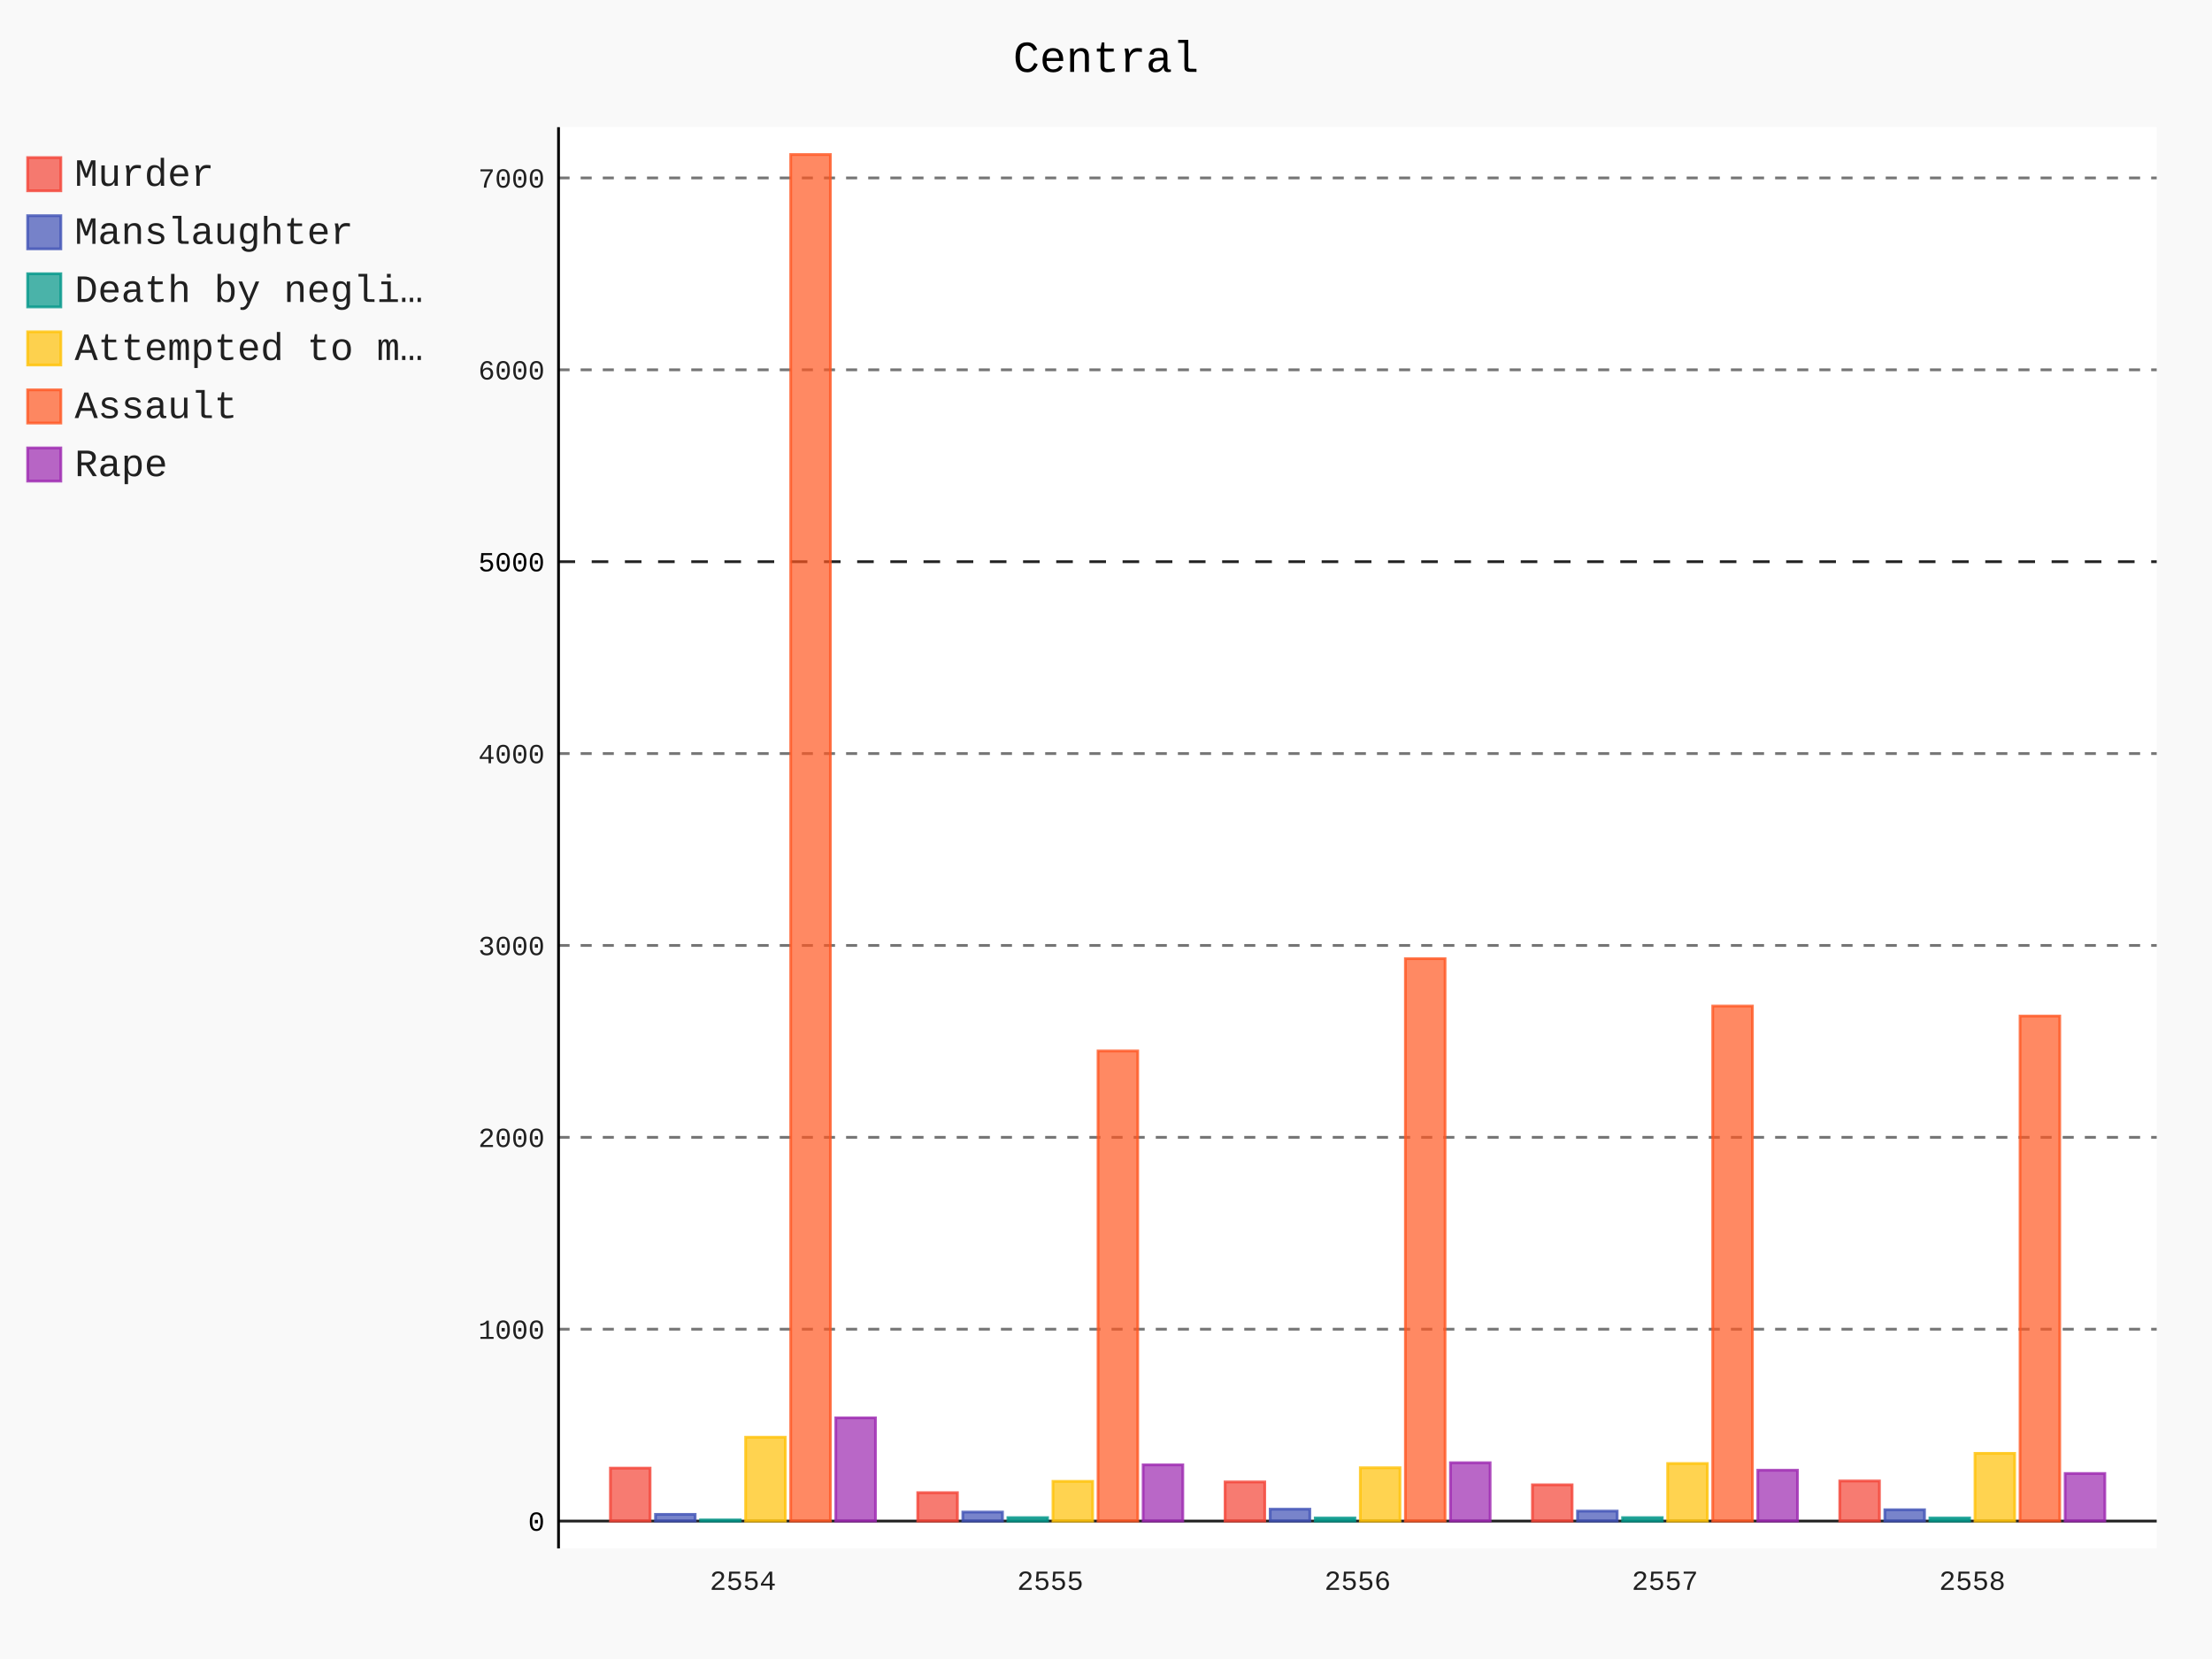
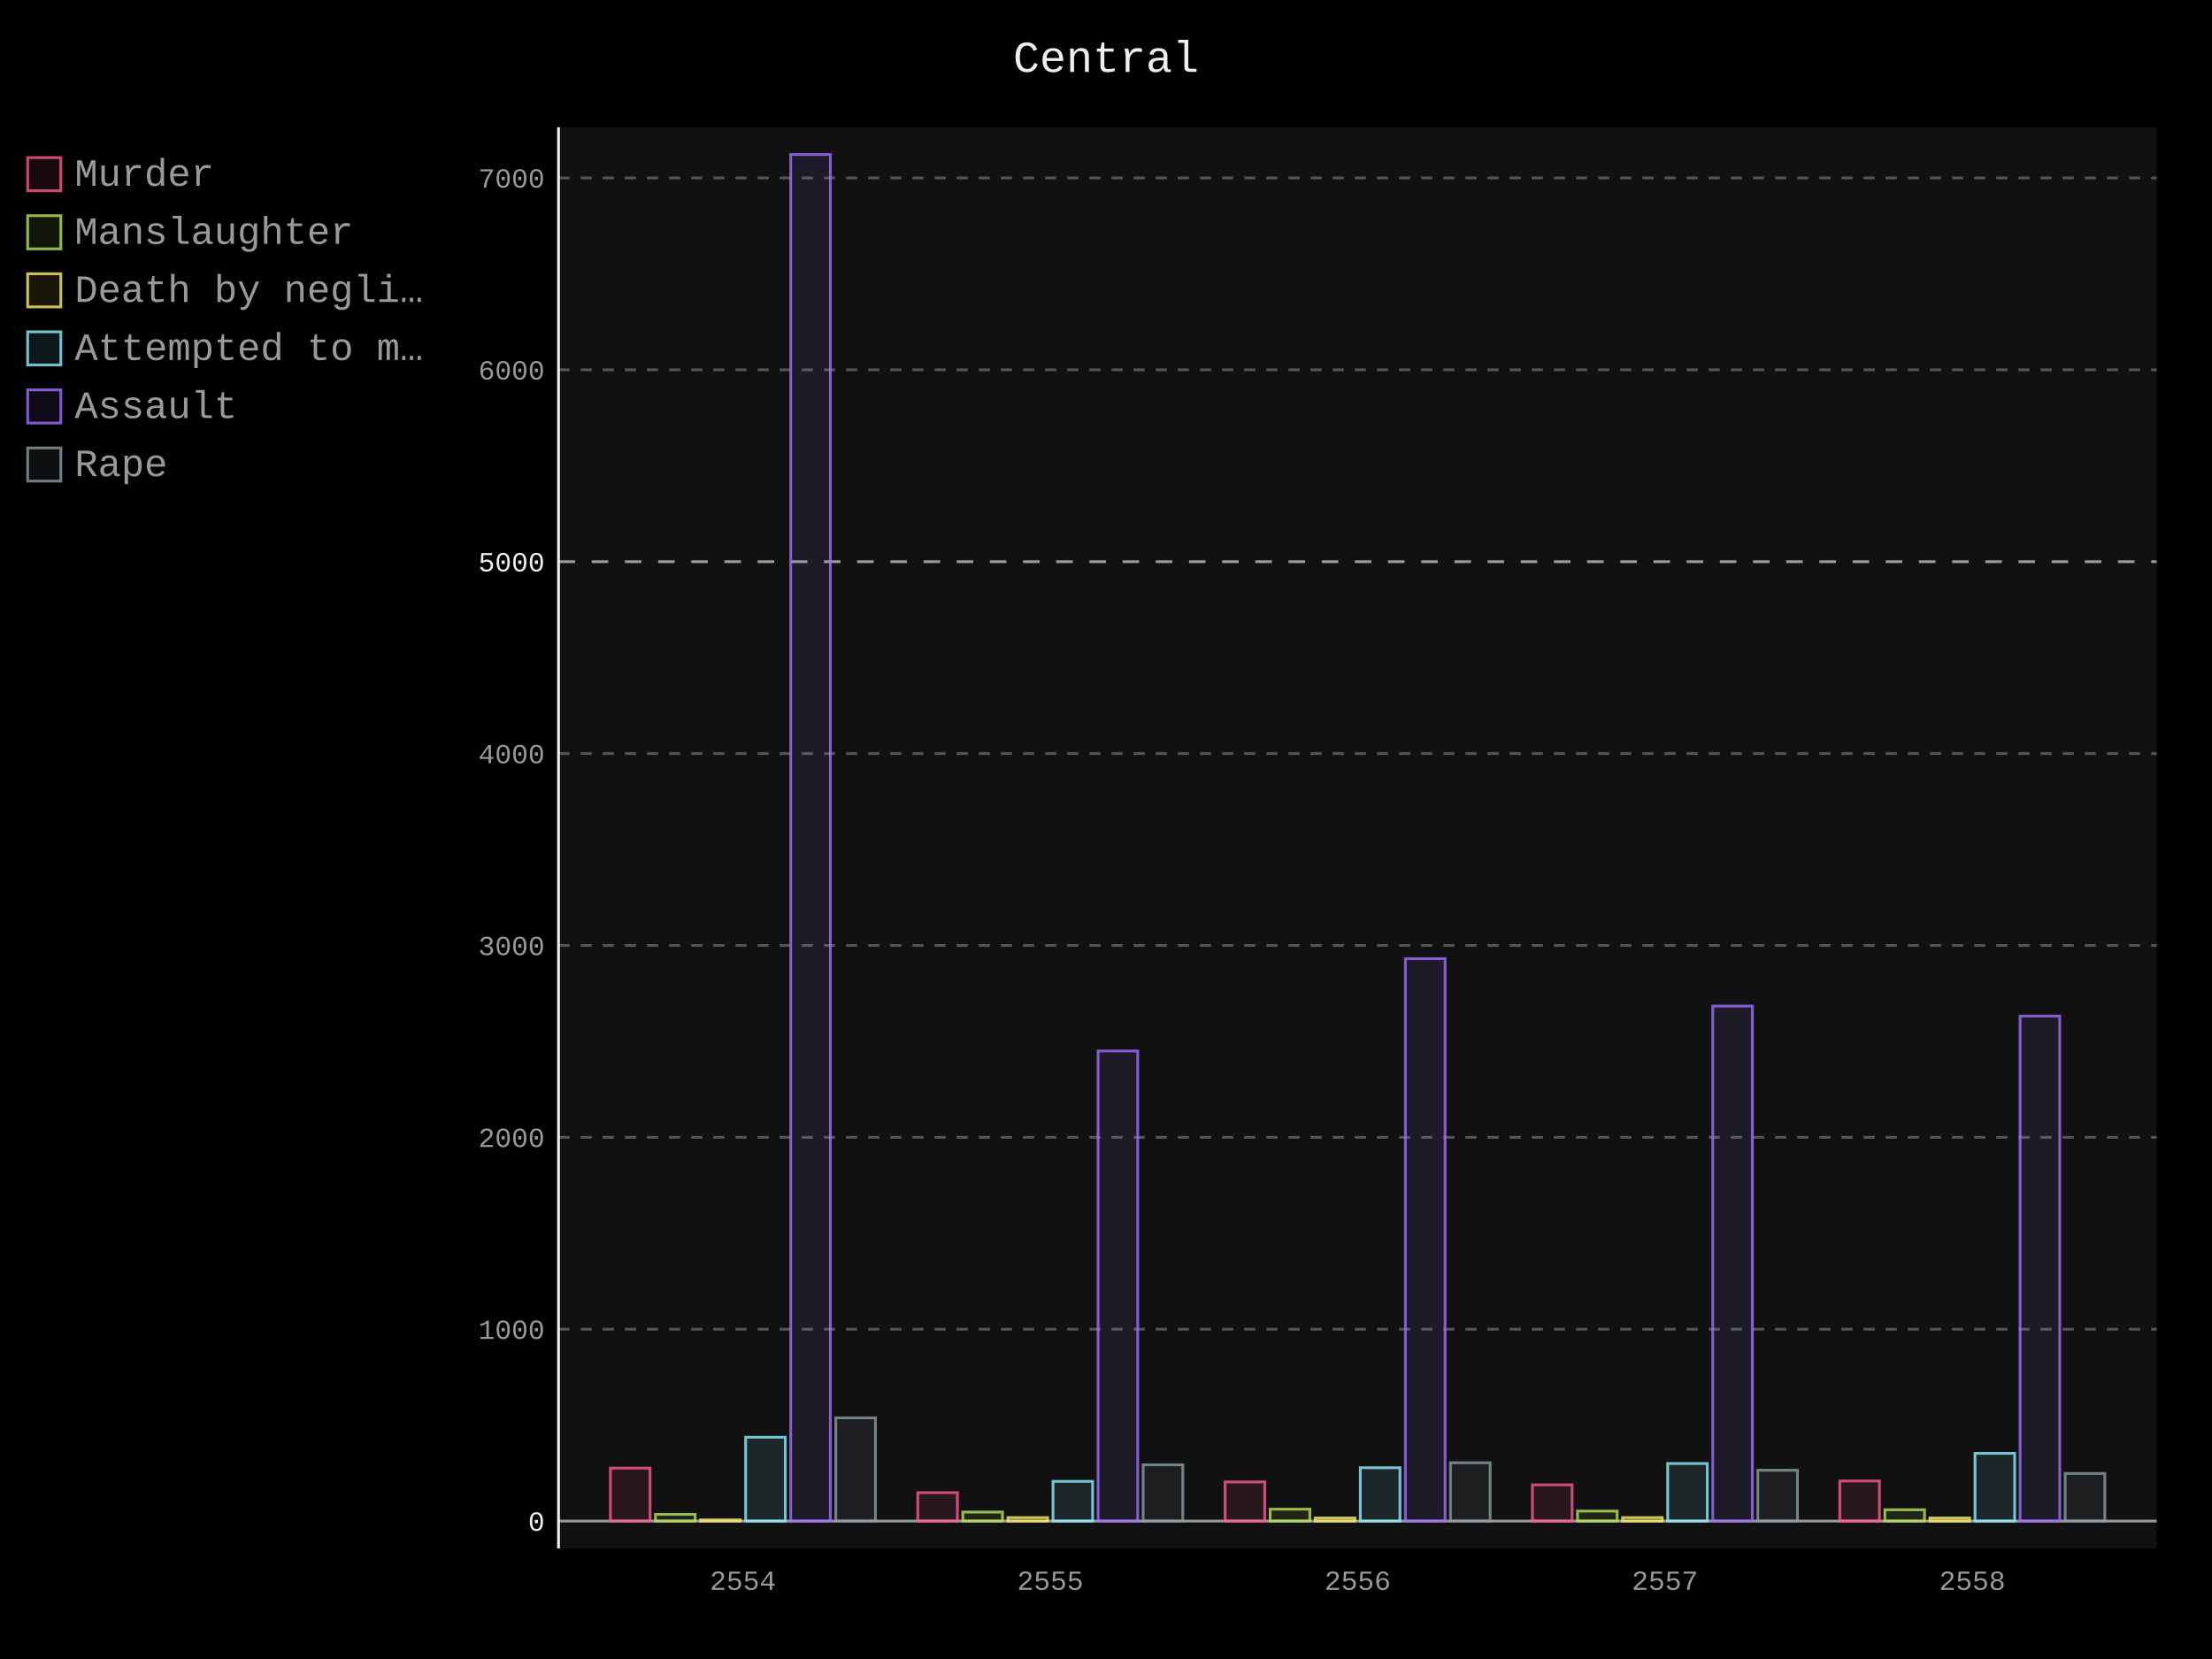
- <svg xmlns="http://www.w3.org/2000/svg" class="pygal-chart" id="chart-78666b5b-6382-4112-b620-f350028938df" viewBox="0 0 800 600">
+ <svg xmlns="http://www.w3.org/2000/svg" class="pygal-chart" id="chart-e0ec0d15-86c2-4cdc-8ade-082ab2db66cf" viewBox="0 0 800 600">
  <defs>
-     <style type="text/css">#chart-78666b5b-6382-4112-b620-f350028938df{-webkit-user-select:none;-webkit-font-smoothing:antialiased;font-family:Consolas,"Liberation Mono",Menlo,Courier,monospace}#chart-78666b5b-6382-4112-b620-f350028938df .title{font-family:Consolas,"Liberation Mono",Menlo,Courier,monospace;font-size:16px}#chart-78666b5b-6382-4112-b620-f350028938df .legends .legend text{font-family:Consolas,"Liberation Mono",Menlo,Courier,monospace;font-size:14px}#chart-78666b5b-6382-4112-b620-f350028938df .axis text{font-family:Consolas,"Liberation Mono",Menlo,Courier,monospace;font-size:10px}#chart-78666b5b-6382-4112-b620-f350028938df .axis text.major{font-family:Consolas,"Liberation Mono",Menlo,Courier,monospace;font-size:10px}#chart-78666b5b-6382-4112-b620-f350028938df .text-overlay text.value{font-family:Consolas,"Liberation Mono",Menlo,Courier,monospace;font-size:16px}#chart-78666b5b-6382-4112-b620-f350028938df .text-overlay text.label{font-family:Consolas,"Liberation Mono",Menlo,Courier,monospace;font-size:10px}#chart-78666b5b-6382-4112-b620-f350028938df .tooltip{font-family:Consolas,"Liberation Mono",Menlo,Courier,monospace;font-size:14px}#chart-78666b5b-6382-4112-b620-f350028938df text.no_data{font-family:Consolas,"Liberation Mono",Menlo,Courier,monospace;font-size:64px}
- #chart-78666b5b-6382-4112-b620-f350028938df{background-color:rgba(249,249,249,1)}#chart-78666b5b-6382-4112-b620-f350028938df path,#chart-78666b5b-6382-4112-b620-f350028938df line,#chart-78666b5b-6382-4112-b620-f350028938df rect,#chart-78666b5b-6382-4112-b620-f350028938df circle{-webkit-transition:150ms;-moz-transition:150ms;transition:150ms}#chart-78666b5b-6382-4112-b620-f350028938df .graph &gt; .background{fill:rgba(249,249,249,1)}#chart-78666b5b-6382-4112-b620-f350028938df .plot &gt; .background{fill:rgba(255,255,255,1)}#chart-78666b5b-6382-4112-b620-f350028938df .graph{fill:rgba(0,0,0,.87)}#chart-78666b5b-6382-4112-b620-f350028938df text.no_data{fill:rgba(0,0,0,1)}#chart-78666b5b-6382-4112-b620-f350028938df .title{fill:rgba(0,0,0,1)}#chart-78666b5b-6382-4112-b620-f350028938df .legends .legend text{fill:rgba(0,0,0,.87)}#chart-78666b5b-6382-4112-b620-f350028938df .legends .legend:hover text{fill:rgba(0,0,0,1)}#chart-78666b5b-6382-4112-b620-f350028938df .axis .line{stroke:rgba(0,0,0,1)}#chart-78666b5b-6382-4112-b620-f350028938df .axis .guide.line{stroke:rgba(0,0,0,.54)}#chart-78666b5b-6382-4112-b620-f350028938df .axis .major.line{stroke:rgba(0,0,0,.87)}#chart-78666b5b-6382-4112-b620-f350028938df .axis text.major{fill:rgba(0,0,0,1)}#chart-78666b5b-6382-4112-b620-f350028938df .axis.y .guides:hover .guide.line,#chart-78666b5b-6382-4112-b620-f350028938df .line-graph .axis.x .guides:hover .guide.line,#chart-78666b5b-6382-4112-b620-f350028938df .stackedline-graph .axis.x .guides:hover .guide.line,#chart-78666b5b-6382-4112-b620-f350028938df .xy-graph .axis.x .guides:hover .guide.line{stroke:rgba(0,0,0,1)}#chart-78666b5b-6382-4112-b620-f350028938df .axis .guides:hover text{fill:rgba(0,0,0,1)}#chart-78666b5b-6382-4112-b620-f350028938df .reactive{fill-opacity:.7;stroke-opacity:.8}#chart-78666b5b-6382-4112-b620-f350028938df .ci{stroke:rgba(0,0,0,.87)}#chart-78666b5b-6382-4112-b620-f350028938df .reactive.active,#chart-78666b5b-6382-4112-b620-f350028938df .active .reactive{fill-opacity:.8;stroke-opacity:.9;stroke-width:4}#chart-78666b5b-6382-4112-b620-f350028938df .ci .reactive.active{stroke-width:1.5}#chart-78666b5b-6382-4112-b620-f350028938df .series text{fill:rgba(0,0,0,1)}#chart-78666b5b-6382-4112-b620-f350028938df .tooltip rect{fill:rgba(255,255,255,1);stroke:rgba(0,0,0,1);-webkit-transition:opacity 150ms;-moz-transition:opacity 150ms;transition:opacity 150ms}#chart-78666b5b-6382-4112-b620-f350028938df .tooltip .label{fill:rgba(0,0,0,.87)}#chart-78666b5b-6382-4112-b620-f350028938df .tooltip .label{fill:rgba(0,0,0,.87)}#chart-78666b5b-6382-4112-b620-f350028938df .tooltip .legend{font-size:.8em;fill:rgba(0,0,0,.54)}#chart-78666b5b-6382-4112-b620-f350028938df .tooltip .x_label{font-size:.6em;fill:rgba(0,0,0,1)}#chart-78666b5b-6382-4112-b620-f350028938df .tooltip .xlink{font-size:.5em;text-decoration:underline}#chart-78666b5b-6382-4112-b620-f350028938df .tooltip .value{font-size:1.5em}#chart-78666b5b-6382-4112-b620-f350028938df .bound{font-size:.5em}#chart-78666b5b-6382-4112-b620-f350028938df .max-value{font-size:.75em;fill:rgba(0,0,0,.54)}#chart-78666b5b-6382-4112-b620-f350028938df .map-element{fill:rgba(255,255,255,1);stroke:rgba(0,0,0,.54) !important}#chart-78666b5b-6382-4112-b620-f350028938df .map-element .reactive{fill-opacity:inherit;stroke-opacity:inherit}#chart-78666b5b-6382-4112-b620-f350028938df .color-0,#chart-78666b5b-6382-4112-b620-f350028938df .color-0 a:visited{stroke:#F44336;fill:#F44336}#chart-78666b5b-6382-4112-b620-f350028938df .color-1,#chart-78666b5b-6382-4112-b620-f350028938df .color-1 a:visited{stroke:#3F51B5;fill:#3F51B5}#chart-78666b5b-6382-4112-b620-f350028938df .color-2,#chart-78666b5b-6382-4112-b620-f350028938df .color-2 a:visited{stroke:#009688;fill:#009688}#chart-78666b5b-6382-4112-b620-f350028938df .color-3,#chart-78666b5b-6382-4112-b620-f350028938df .color-3 a:visited{stroke:#FFC107;fill:#FFC107}#chart-78666b5b-6382-4112-b620-f350028938df .color-4,#chart-78666b5b-6382-4112-b620-f350028938df .color-4 a:visited{stroke:#FF5722;fill:#FF5722}#chart-78666b5b-6382-4112-b620-f350028938df .color-5,#chart-78666b5b-6382-4112-b620-f350028938df .color-5 a:visited{stroke:#9C27B0;fill:#9C27B0}#chart-78666b5b-6382-4112-b620-f350028938df .text-overlay .color-0 text{fill:black}#chart-78666b5b-6382-4112-b620-f350028938df .text-overlay .color-1 text{fill:black}#chart-78666b5b-6382-4112-b620-f350028938df .text-overlay .color-2 text{fill:black}#chart-78666b5b-6382-4112-b620-f350028938df .text-overlay .color-3 text{fill:black}#chart-78666b5b-6382-4112-b620-f350028938df .text-overlay .color-4 text{fill:black}#chart-78666b5b-6382-4112-b620-f350028938df .text-overlay .color-5 text{fill:black}
- #chart-78666b5b-6382-4112-b620-f350028938df text.no_data{text-anchor:middle}#chart-78666b5b-6382-4112-b620-f350028938df .guide.line{fill:none}#chart-78666b5b-6382-4112-b620-f350028938df .centered{text-anchor:middle}#chart-78666b5b-6382-4112-b620-f350028938df .title{text-anchor:middle}#chart-78666b5b-6382-4112-b620-f350028938df .legends .legend text{fill-opacity:1}#chart-78666b5b-6382-4112-b620-f350028938df .axis.x text{text-anchor:middle}#chart-78666b5b-6382-4112-b620-f350028938df .axis.x:not(.web) text[transform]{text-anchor:start}#chart-78666b5b-6382-4112-b620-f350028938df .axis.x:not(.web) text[transform].backwards{text-anchor:end}#chart-78666b5b-6382-4112-b620-f350028938df .axis.y text{text-anchor:end}#chart-78666b5b-6382-4112-b620-f350028938df .axis.y text[transform].backwards{text-anchor:start}#chart-78666b5b-6382-4112-b620-f350028938df .axis.y2 text{text-anchor:start}#chart-78666b5b-6382-4112-b620-f350028938df .axis.y2 text[transform].backwards{text-anchor:end}#chart-78666b5b-6382-4112-b620-f350028938df .axis .guide.line{stroke-dasharray:4,4}#chart-78666b5b-6382-4112-b620-f350028938df .axis .major.guide.line{stroke-dasharray:6,6}#chart-78666b5b-6382-4112-b620-f350028938df .horizontal .axis.y .guide.line,#chart-78666b5b-6382-4112-b620-f350028938df .horizontal .axis.y2 .guide.line,#chart-78666b5b-6382-4112-b620-f350028938df .vertical .axis.x .guide.line{opacity:0}#chart-78666b5b-6382-4112-b620-f350028938df .horizontal .axis.always_show .guide.line,#chart-78666b5b-6382-4112-b620-f350028938df .vertical .axis.always_show .guide.line{opacity:1 !important}#chart-78666b5b-6382-4112-b620-f350028938df .axis.y .guides:hover .guide.line,#chart-78666b5b-6382-4112-b620-f350028938df .axis.y2 .guides:hover .guide.line,#chart-78666b5b-6382-4112-b620-f350028938df .axis.x .guides:hover .guide.line{opacity:1}#chart-78666b5b-6382-4112-b620-f350028938df .axis .guides:hover text{opacity:1}#chart-78666b5b-6382-4112-b620-f350028938df .nofill{fill:none}#chart-78666b5b-6382-4112-b620-f350028938df .subtle-fill{fill-opacity:.2}#chart-78666b5b-6382-4112-b620-f350028938df .dot{stroke-width:1px;fill-opacity:1}#chart-78666b5b-6382-4112-b620-f350028938df .dot.active{stroke-width:5px}#chart-78666b5b-6382-4112-b620-f350028938df .dot.negative{fill:transparent}#chart-78666b5b-6382-4112-b620-f350028938df text,#chart-78666b5b-6382-4112-b620-f350028938df tspan{stroke:none !important}#chart-78666b5b-6382-4112-b620-f350028938df .series text.active{opacity:1}#chart-78666b5b-6382-4112-b620-f350028938df .tooltip rect{fill-opacity:.95;stroke-width:.5}#chart-78666b5b-6382-4112-b620-f350028938df .tooltip text{fill-opacity:1}#chart-78666b5b-6382-4112-b620-f350028938df .showable{visibility:hidden}#chart-78666b5b-6382-4112-b620-f350028938df .showable.shown{visibility:visible}#chart-78666b5b-6382-4112-b620-f350028938df .gauge-background{fill:rgba(229,229,229,1);stroke:none}#chart-78666b5b-6382-4112-b620-f350028938df .bg-lines{stroke:rgba(249,249,249,1);stroke-width:2px}</style>
+     <style type="text/css">#chart-e0ec0d15-86c2-4cdc-8ade-082ab2db66cf{-webkit-user-select:none;-webkit-font-smoothing:antialiased;font-family:Consolas,"Liberation Mono",Menlo,Courier,monospace}#chart-e0ec0d15-86c2-4cdc-8ade-082ab2db66cf .title{font-family:Consolas,"Liberation Mono",Menlo,Courier,monospace;font-size:16px}#chart-e0ec0d15-86c2-4cdc-8ade-082ab2db66cf .legends .legend text{font-family:Consolas,"Liberation Mono",Menlo,Courier,monospace;font-size:14px}#chart-e0ec0d15-86c2-4cdc-8ade-082ab2db66cf .axis text{font-family:Consolas,"Liberation Mono",Menlo,Courier,monospace;font-size:10px}#chart-e0ec0d15-86c2-4cdc-8ade-082ab2db66cf .axis text.major{font-family:Consolas,"Liberation Mono",Menlo,Courier,monospace;font-size:10px}#chart-e0ec0d15-86c2-4cdc-8ade-082ab2db66cf .text-overlay text.value{font-family:Consolas,"Liberation Mono",Menlo,Courier,monospace;font-size:16px}#chart-e0ec0d15-86c2-4cdc-8ade-082ab2db66cf .text-overlay text.label{font-family:Consolas,"Liberation Mono",Menlo,Courier,monospace;font-size:10px}#chart-e0ec0d15-86c2-4cdc-8ade-082ab2db66cf .tooltip{font-family:Consolas,"Liberation Mono",Menlo,Courier,monospace;font-size:14px}#chart-e0ec0d15-86c2-4cdc-8ade-082ab2db66cf text.no_data{font-family:Consolas,"Liberation Mono",Menlo,Courier,monospace;font-size:64px}
+ #chart-e0ec0d15-86c2-4cdc-8ade-082ab2db66cf{background-color:black}#chart-e0ec0d15-86c2-4cdc-8ade-082ab2db66cf path,#chart-e0ec0d15-86c2-4cdc-8ade-082ab2db66cf line,#chart-e0ec0d15-86c2-4cdc-8ade-082ab2db66cf rect,#chart-e0ec0d15-86c2-4cdc-8ade-082ab2db66cf circle{-webkit-transition:1s ease-out;-moz-transition:1s ease-out;transition:1s ease-out}#chart-e0ec0d15-86c2-4cdc-8ade-082ab2db66cf .graph &gt; .background{fill:black}#chart-e0ec0d15-86c2-4cdc-8ade-082ab2db66cf .plot &gt; .background{fill:#111}#chart-e0ec0d15-86c2-4cdc-8ade-082ab2db66cf .graph{fill:#999}#chart-e0ec0d15-86c2-4cdc-8ade-082ab2db66cf text.no_data{fill:#eee}#chart-e0ec0d15-86c2-4cdc-8ade-082ab2db66cf .title{fill:#eee}#chart-e0ec0d15-86c2-4cdc-8ade-082ab2db66cf .legends .legend text{fill:#999}#chart-e0ec0d15-86c2-4cdc-8ade-082ab2db66cf .legends .legend:hover text{fill:#eee}#chart-e0ec0d15-86c2-4cdc-8ade-082ab2db66cf .axis .line{stroke:#eee}#chart-e0ec0d15-86c2-4cdc-8ade-082ab2db66cf .axis .guide.line{stroke:#555}#chart-e0ec0d15-86c2-4cdc-8ade-082ab2db66cf .axis .major.line{stroke:#999}#chart-e0ec0d15-86c2-4cdc-8ade-082ab2db66cf .axis text.major{fill:#eee}#chart-e0ec0d15-86c2-4cdc-8ade-082ab2db66cf .axis.y .guides:hover .guide.line,#chart-e0ec0d15-86c2-4cdc-8ade-082ab2db66cf .line-graph .axis.x .guides:hover .guide.line,#chart-e0ec0d15-86c2-4cdc-8ade-082ab2db66cf .stackedline-graph .axis.x .guides:hover .guide.line,#chart-e0ec0d15-86c2-4cdc-8ade-082ab2db66cf .xy-graph .axis.x .guides:hover .guide.line{stroke:#eee}#chart-e0ec0d15-86c2-4cdc-8ade-082ab2db66cf .axis .guides:hover text{fill:#eee}#chart-e0ec0d15-86c2-4cdc-8ade-082ab2db66cf .reactive{fill-opacity:.1;stroke-opacity:.8}#chart-e0ec0d15-86c2-4cdc-8ade-082ab2db66cf .ci{stroke:#999}#chart-e0ec0d15-86c2-4cdc-8ade-082ab2db66cf .reactive.active,#chart-e0ec0d15-86c2-4cdc-8ade-082ab2db66cf .active .reactive{fill-opacity:.75;stroke-opacity:.9;stroke-width:4}#chart-e0ec0d15-86c2-4cdc-8ade-082ab2db66cf .ci .reactive.active{stroke-width:1.5}#chart-e0ec0d15-86c2-4cdc-8ade-082ab2db66cf .series text{fill:#eee}#chart-e0ec0d15-86c2-4cdc-8ade-082ab2db66cf .tooltip rect{fill:#111;stroke:#eee;-webkit-transition:opacity 1s ease-out;-moz-transition:opacity 1s ease-out;transition:opacity 1s ease-out}#chart-e0ec0d15-86c2-4cdc-8ade-082ab2db66cf .tooltip .label{fill:#999}#chart-e0ec0d15-86c2-4cdc-8ade-082ab2db66cf .tooltip .label{fill:#999}#chart-e0ec0d15-86c2-4cdc-8ade-082ab2db66cf .tooltip .legend{font-size:.8em;fill:#555}#chart-e0ec0d15-86c2-4cdc-8ade-082ab2db66cf .tooltip .x_label{font-size:.6em;fill:#eee}#chart-e0ec0d15-86c2-4cdc-8ade-082ab2db66cf .tooltip .xlink{font-size:.5em;text-decoration:underline}#chart-e0ec0d15-86c2-4cdc-8ade-082ab2db66cf .tooltip .value{font-size:1.5em}#chart-e0ec0d15-86c2-4cdc-8ade-082ab2db66cf .bound{font-size:.5em}#chart-e0ec0d15-86c2-4cdc-8ade-082ab2db66cf .max-value{font-size:.75em;fill:#555}#chart-e0ec0d15-86c2-4cdc-8ade-082ab2db66cf .map-element{fill:#111;stroke:#555 !important}#chart-e0ec0d15-86c2-4cdc-8ade-082ab2db66cf .map-element .reactive{fill-opacity:inherit;stroke-opacity:inherit}#chart-e0ec0d15-86c2-4cdc-8ade-082ab2db66cf .color-0,#chart-e0ec0d15-86c2-4cdc-8ade-082ab2db66cf .color-0 a:visited{stroke:#ff5995;fill:#ff5995}#chart-e0ec0d15-86c2-4cdc-8ade-082ab2db66cf .color-1,#chart-e0ec0d15-86c2-4cdc-8ade-082ab2db66cf .color-1 a:visited{stroke:#b6e354;fill:#b6e354}#chart-e0ec0d15-86c2-4cdc-8ade-082ab2db66cf .color-2,#chart-e0ec0d15-86c2-4cdc-8ade-082ab2db66cf .color-2 a:visited{stroke:#feed6c;fill:#feed6c}#chart-e0ec0d15-86c2-4cdc-8ade-082ab2db66cf .color-3,#chart-e0ec0d15-86c2-4cdc-8ade-082ab2db66cf .color-3 a:visited{stroke:#8cedff;fill:#8cedff}#chart-e0ec0d15-86c2-4cdc-8ade-082ab2db66cf .color-4,#chart-e0ec0d15-86c2-4cdc-8ade-082ab2db66cf .color-4 a:visited{stroke:#9e6ffe;fill:#9e6ffe}#chart-e0ec0d15-86c2-4cdc-8ade-082ab2db66cf .color-5,#chart-e0ec0d15-86c2-4cdc-8ade-082ab2db66cf .color-5 a:visited{stroke:#899ca1;fill:#899ca1}#chart-e0ec0d15-86c2-4cdc-8ade-082ab2db66cf .text-overlay .color-0 text{fill:black}#chart-e0ec0d15-86c2-4cdc-8ade-082ab2db66cf .text-overlay .color-1 text{fill:black}#chart-e0ec0d15-86c2-4cdc-8ade-082ab2db66cf .text-overlay .color-2 text{fill:black}#chart-e0ec0d15-86c2-4cdc-8ade-082ab2db66cf .text-overlay .color-3 text{fill:black}#chart-e0ec0d15-86c2-4cdc-8ade-082ab2db66cf .text-overlay .color-4 text{fill:black}#chart-e0ec0d15-86c2-4cdc-8ade-082ab2db66cf .text-overlay .color-5 text{fill:black}
+ #chart-e0ec0d15-86c2-4cdc-8ade-082ab2db66cf text.no_data{text-anchor:middle}#chart-e0ec0d15-86c2-4cdc-8ade-082ab2db66cf .guide.line{fill:none}#chart-e0ec0d15-86c2-4cdc-8ade-082ab2db66cf .centered{text-anchor:middle}#chart-e0ec0d15-86c2-4cdc-8ade-082ab2db66cf .title{text-anchor:middle}#chart-e0ec0d15-86c2-4cdc-8ade-082ab2db66cf .legends .legend text{fill-opacity:1}#chart-e0ec0d15-86c2-4cdc-8ade-082ab2db66cf .axis.x text{text-anchor:middle}#chart-e0ec0d15-86c2-4cdc-8ade-082ab2db66cf .axis.x:not(.web) text[transform]{text-anchor:start}#chart-e0ec0d15-86c2-4cdc-8ade-082ab2db66cf .axis.x:not(.web) text[transform].backwards{text-anchor:end}#chart-e0ec0d15-86c2-4cdc-8ade-082ab2db66cf .axis.y text{text-anchor:end}#chart-e0ec0d15-86c2-4cdc-8ade-082ab2db66cf .axis.y text[transform].backwards{text-anchor:start}#chart-e0ec0d15-86c2-4cdc-8ade-082ab2db66cf .axis.y2 text{text-anchor:start}#chart-e0ec0d15-86c2-4cdc-8ade-082ab2db66cf .axis.y2 text[transform].backwards{text-anchor:end}#chart-e0ec0d15-86c2-4cdc-8ade-082ab2db66cf .axis .guide.line{stroke-dasharray:4,4}#chart-e0ec0d15-86c2-4cdc-8ade-082ab2db66cf .axis .major.guide.line{stroke-dasharray:6,6}#chart-e0ec0d15-86c2-4cdc-8ade-082ab2db66cf .horizontal .axis.y .guide.line,#chart-e0ec0d15-86c2-4cdc-8ade-082ab2db66cf .horizontal .axis.y2 .guide.line,#chart-e0ec0d15-86c2-4cdc-8ade-082ab2db66cf .vertical .axis.x .guide.line{opacity:0}#chart-e0ec0d15-86c2-4cdc-8ade-082ab2db66cf .horizontal .axis.always_show .guide.line,#chart-e0ec0d15-86c2-4cdc-8ade-082ab2db66cf .vertical .axis.always_show .guide.line{opacity:1 !important}#chart-e0ec0d15-86c2-4cdc-8ade-082ab2db66cf .axis.y .guides:hover .guide.line,#chart-e0ec0d15-86c2-4cdc-8ade-082ab2db66cf .axis.y2 .guides:hover .guide.line,#chart-e0ec0d15-86c2-4cdc-8ade-082ab2db66cf .axis.x .guides:hover .guide.line{opacity:1}#chart-e0ec0d15-86c2-4cdc-8ade-082ab2db66cf .axis .guides:hover text{opacity:1}#chart-e0ec0d15-86c2-4cdc-8ade-082ab2db66cf .nofill{fill:none}#chart-e0ec0d15-86c2-4cdc-8ade-082ab2db66cf .subtle-fill{fill-opacity:.2}#chart-e0ec0d15-86c2-4cdc-8ade-082ab2db66cf .dot{stroke-width:1px;fill-opacity:1}#chart-e0ec0d15-86c2-4cdc-8ade-082ab2db66cf .dot.active{stroke-width:5px}#chart-e0ec0d15-86c2-4cdc-8ade-082ab2db66cf .dot.negative{fill:transparent}#chart-e0ec0d15-86c2-4cdc-8ade-082ab2db66cf text,#chart-e0ec0d15-86c2-4cdc-8ade-082ab2db66cf tspan{stroke:none !important}#chart-e0ec0d15-86c2-4cdc-8ade-082ab2db66cf .series text.active{opacity:1}#chart-e0ec0d15-86c2-4cdc-8ade-082ab2db66cf .tooltip rect{fill-opacity:.95;stroke-width:.5}#chart-e0ec0d15-86c2-4cdc-8ade-082ab2db66cf .tooltip text{fill-opacity:1}#chart-e0ec0d15-86c2-4cdc-8ade-082ab2db66cf .showable{visibility:hidden}#chart-e0ec0d15-86c2-4cdc-8ade-082ab2db66cf .showable.shown{visibility:visible}#chart-e0ec0d15-86c2-4cdc-8ade-082ab2db66cf .gauge-background{fill:rgba(229,229,229,1);stroke:none}#chart-e0ec0d15-86c2-4cdc-8ade-082ab2db66cf .bg-lines{stroke:black;stroke-width:2px}</style>
  </defs>
  <g class="graph bar-graph vertical">
    <rect class="background" height="600" width="800" x="0" y="0" />
    <g class="plot" transform="translate(202, 46)">
      <rect class="background" height="514" width="578.0" x="0" y="0" />
      <g class="axis y">
        <g class="guides">
          <path class="axis major line" d="M0 504.115 h578" />
          <text class="major" x="-5" y="507.615">0</text>
        </g>
        <g class="guides">
          <path class="guide line" d="M0 434.72 h578" />
          <text class="" x="-5" y="438.22">1000</text>
        </g>
        <g class="guides">
          <path class="guide line" d="M0 365.326 h578" />
          <text class="" x="-5" y="368.826">2000</text>
        </g>
        <g class="guides">
          <path class="guide line" d="M0 295.931 h578" />
          <text class="" x="-5" y="299.431">3000</text>
        </g>
        <g class="guides">
          <path class="guide line" d="M0 226.536 h578" />
          <text class="" x="-5" y="230.036">4000</text>
        </g>
        <g class="guides">
          <path class="major guide line" d="M0 157.141 h578" />
          <text class="major" x="-5" y="160.641">5000</text>
        </g>
        <g class="guides">
          <path class="guide line" d="M0 87.746 h578" />
          <text class="" x="-5" y="91.246">6000</text>
        </g>
        <g class="guides">
          <path class="guide line" d="M0 18.351 h578" />
          <text class="" x="-5" y="21.851">7000</text>
        </g>
      </g>
      <g class="axis x">
        <path class="line" d="M0 0 v514" />
        <g class="guides">
          <path class="guide line" d="M66.692 0 v514" />
          <text class="" x="66.692" y="529.0">2554</text>
        </g>
        <g class="guides">
          <path class="guide line" d="M177.846 0 v514" />
          <text class="" x="177.846" y="529.0">2555</text>
        </g>
        <g class="guides">
          <path class="guide line" d="M289 0 v514" />
          <text class="" x="289.0" y="529.0">2556</text>
        </g>
        <g class="guides">
          <path class="guide line" d="M400.154 0 v514" />
          <text class="" x="400.154" y="529.0">2557</text>
        </g>
        <g class="guides">
          <path class="guide line" d="M511.308 0 v514" />
          <text class="" x="511.308" y="529.0">2558</text>
        </g>
      </g>
      <g class="series serie-0 color-0">
        <g class="bars">
          <g class="bar">
            <rect class="rect reactive tooltip-trigger" height="19.153" rx="0" ry="0" width="14.346" x="18.763" y="484.962" />
          </g>
          <g class="bar">
            <rect class="rect reactive tooltip-trigger" height="10.27" rx="0" ry="0" width="14.346" x="129.917" y="493.845" />
          </g>
          <g class="bar">
            <rect class="rect reactive tooltip-trigger" height="14.157" rx="0" ry="0" width="14.346" x="241.07" y="489.959" />
          </g>
          <g class="bar">
            <rect class="rect reactive tooltip-trigger" height="13.116" rx="0" ry="0" width="14.346" x="352.224" y="491" />
          </g>
          <g class="bar">
            <rect class="rect reactive tooltip-trigger" height="14.504" rx="0" ry="0" width="14.346" x="463.378" y="489.612" />
          </g>
        </g>
      </g>
      <g class="series serie-1 color-1">
        <g class="bars">
          <g class="bar">
            <rect class="rect reactive tooltip-trigger" height="2.429" rx="0" ry="0" width="14.346" x="35.065" y="501.687" />
          </g>
          <g class="bar">
            <rect class="rect reactive tooltip-trigger" height="3.262" rx="0" ry="0" width="14.346" x="146.219" y="500.854" />
          </g>
          <g class="bar">
            <rect class="rect reactive tooltip-trigger" height="4.302" rx="0" ry="0" width="14.346" x="257.373" y="499.813" />
          </g>
          <g class="bar">
            <rect class="rect reactive tooltip-trigger" height="3.609" rx="0" ry="0" width="14.346" x="368.527" y="500.507" />
          </g>
          <g class="bar">
            <rect class="rect reactive tooltip-trigger" height="4.094" rx="0" ry="0" width="14.346" x="479.681" y="500.021" />
          </g>
        </g>
      </g>
      <g class="series serie-2 color-2">
        <g class="bars">
          <g class="bar">
            <rect class="rect reactive tooltip-trigger" height="0.416" rx="0" ry="0" width="14.346" x="51.368" y="503.699" />
          </g>
          <g class="bar">
            <rect class="rect reactive tooltip-trigger" height="1.249" rx="0" ry="0" width="14.346" x="162.522" y="502.866" />
          </g>
          <g class="bar">
            <rect class="rect reactive tooltip-trigger" height="1.11" rx="0" ry="0" width="14.346" x="273.676" y="503.005" />
          </g>
          <g class="bar">
            <rect class="rect reactive tooltip-trigger" height="1.249" rx="0" ry="0" width="14.346" x="384.829" y="502.866" />
          </g>
          <g class="bar">
            <rect class="rect reactive tooltip-trigger" height="1.11" rx="0" ry="0" width="14.346" x="495.983" y="503.005" />
          </g>
        </g>
      </g>
      <g class="series serie-3 color-3">
        <g class="bars">
          <g class="bar">
            <rect class="rect reactive tooltip-trigger" height="30.326" rx="0" ry="0" width="14.346" x="67.67" y="473.79" />
          </g>
          <g class="bar">
            <rect class="rect reactive tooltip-trigger" height="14.365" rx="0" ry="0" width="14.346" x="178.824" y="489.751" />
          </g>
          <g class="bar">
            <rect class="rect reactive tooltip-trigger" height="19.292" rx="0" ry="0" width="14.346" x="289.978" y="484.824" />
          </g>
          <g class="bar">
            <rect class="rect reactive tooltip-trigger" height="20.818" rx="0" ry="0" width="14.346" x="401.132" y="483.297" />
          </g>
          <g class="bar">
            <rect class="rect reactive tooltip-trigger" height="24.496" rx="0" ry="0" width="14.346" x="512.286" y="479.619" />
          </g>
        </g>
      </g>
      <g class="series serie-4 color-4">
        <g class="bars">
          <g class="bar">
            <rect class="rect reactive tooltip-trigger" height="494.231" rx="0" ry="0" width="14.346" x="83.973" y="9.885" />
          </g>
          <g class="bar">
            <rect class="rect reactive tooltip-trigger" height="170.018" rx="0" ry="0" width="14.346" x="195.127" y="334.098" />
          </g>
          <g class="bar">
            <rect class="rect reactive tooltip-trigger" height="203.397" rx="0" ry="0" width="14.346" x="306.281" y="300.719" />
          </g>
          <g class="bar">
            <rect class="rect reactive tooltip-trigger" height="186.256" rx="0" ry="0" width="14.346" x="417.435" y="317.859" />
          </g>
          <g class="bar">
            <rect class="rect reactive tooltip-trigger" height="182.647" rx="0" ry="0" width="14.346" x="528.588" y="321.468" />
          </g>
        </g>
      </g>
      <g class="series serie-5 color-5">
        <g class="bars">
          <g class="bar">
            <rect class="rect reactive tooltip-trigger" height="37.334" rx="0" ry="0" width="14.346" x="100.276" y="466.781" />
          </g>
          <g class="bar">
            <rect class="rect reactive tooltip-trigger" height="20.333" rx="0" ry="0" width="14.346" x="211.429" y="483.783" />
          </g>
          <g class="bar">
            <rect class="rect reactive tooltip-trigger" height="21.096" rx="0" ry="0" width="14.346" x="322.583" y="483.019" />
          </g>
          <g class="bar">
            <rect class="rect reactive tooltip-trigger" height="18.39" rx="0" ry="0" width="14.346" x="433.737" y="485.726" />
          </g>
          <g class="bar">
            <rect class="rect reactive tooltip-trigger" height="17.21" rx="0" ry="0" width="14.346" x="544.891" y="486.905" />
          </g>
        </g>
      </g>
    </g>
    <g class="titles">
      <text class="title plot_title" x="400.0" y="26">Central</text>
    </g>
    <g class="plot overlay" transform="translate(202, 46)">
      <g class="series serie-0 color-0" />
      <g class="series serie-1 color-1" />
      <g class="series serie-2 color-2" />
      <g class="series serie-3 color-3" />
      <g class="series serie-4 color-4" />
      <g class="series serie-5 color-5" />
    </g>
    <g class="plot text-overlay" transform="translate(202, 46)">
      <g class="series serie-0 color-0" />
      <g class="series serie-1 color-1" />
      <g class="series serie-2 color-2" />
      <g class="series serie-3 color-3" />
      <g class="series serie-4 color-4" />
      <g class="series serie-5 color-5" />
    </g>
    <g class="plot tooltip-overlay" transform="translate(202, 46)">
      <g class="tooltip" style="opacity: 0" transform="translate(0 0)">
        <rect class="tooltip-box" height="0" rx="0" ry="0" width="0" />
        <g class="text" />
      </g>
    </g>
    <g class="legends" transform="translate(10, 56)">
      <g class="legend reactive activate-serie" id="activate-serie-0">
        <rect class="color-0 reactive" height="12" width="12" x="0.0" y="1.0" />
        <text x="17.0" y="11.2">Murder</text>
      </g>
      <g class="legend reactive activate-serie" id="activate-serie-1">
        <rect class="color-1 reactive" height="12" width="12" x="0.0" y="22.0" />
        <text x="17.0" y="32.2">Manslaughter</text>
      </g>
      <g class="legend reactive activate-serie" id="activate-serie-2">
        <rect class="color-2 reactive" height="12" width="12" x="0.0" y="43.0" />
        <text x="17.0" y="53.2">Death by negli…</text>
      </g>
      <g class="legend reactive activate-serie" id="activate-serie-3">
        <rect class="color-3 reactive" height="12" width="12" x="0.0" y="64.0" />
        <text x="17.0" y="74.2">Attempted to m…</text>
      </g>
      <g class="legend reactive activate-serie" id="activate-serie-4">
        <rect class="color-4 reactive" height="12" width="12" x="0.0" y="85.0" />
        <text x="17.0" y="95.2">Assault</text>
      </g>
      <g class="legend reactive activate-serie" id="activate-serie-5">
        <rect class="color-5 reactive" height="12" width="12" x="0.0" y="106.0" />
        <text x="17.0" y="116.2">Rape</text>
      </g>
    </g>
    <g class="legends" transform="translate(790, 56)" />
  </g>
</svg>
